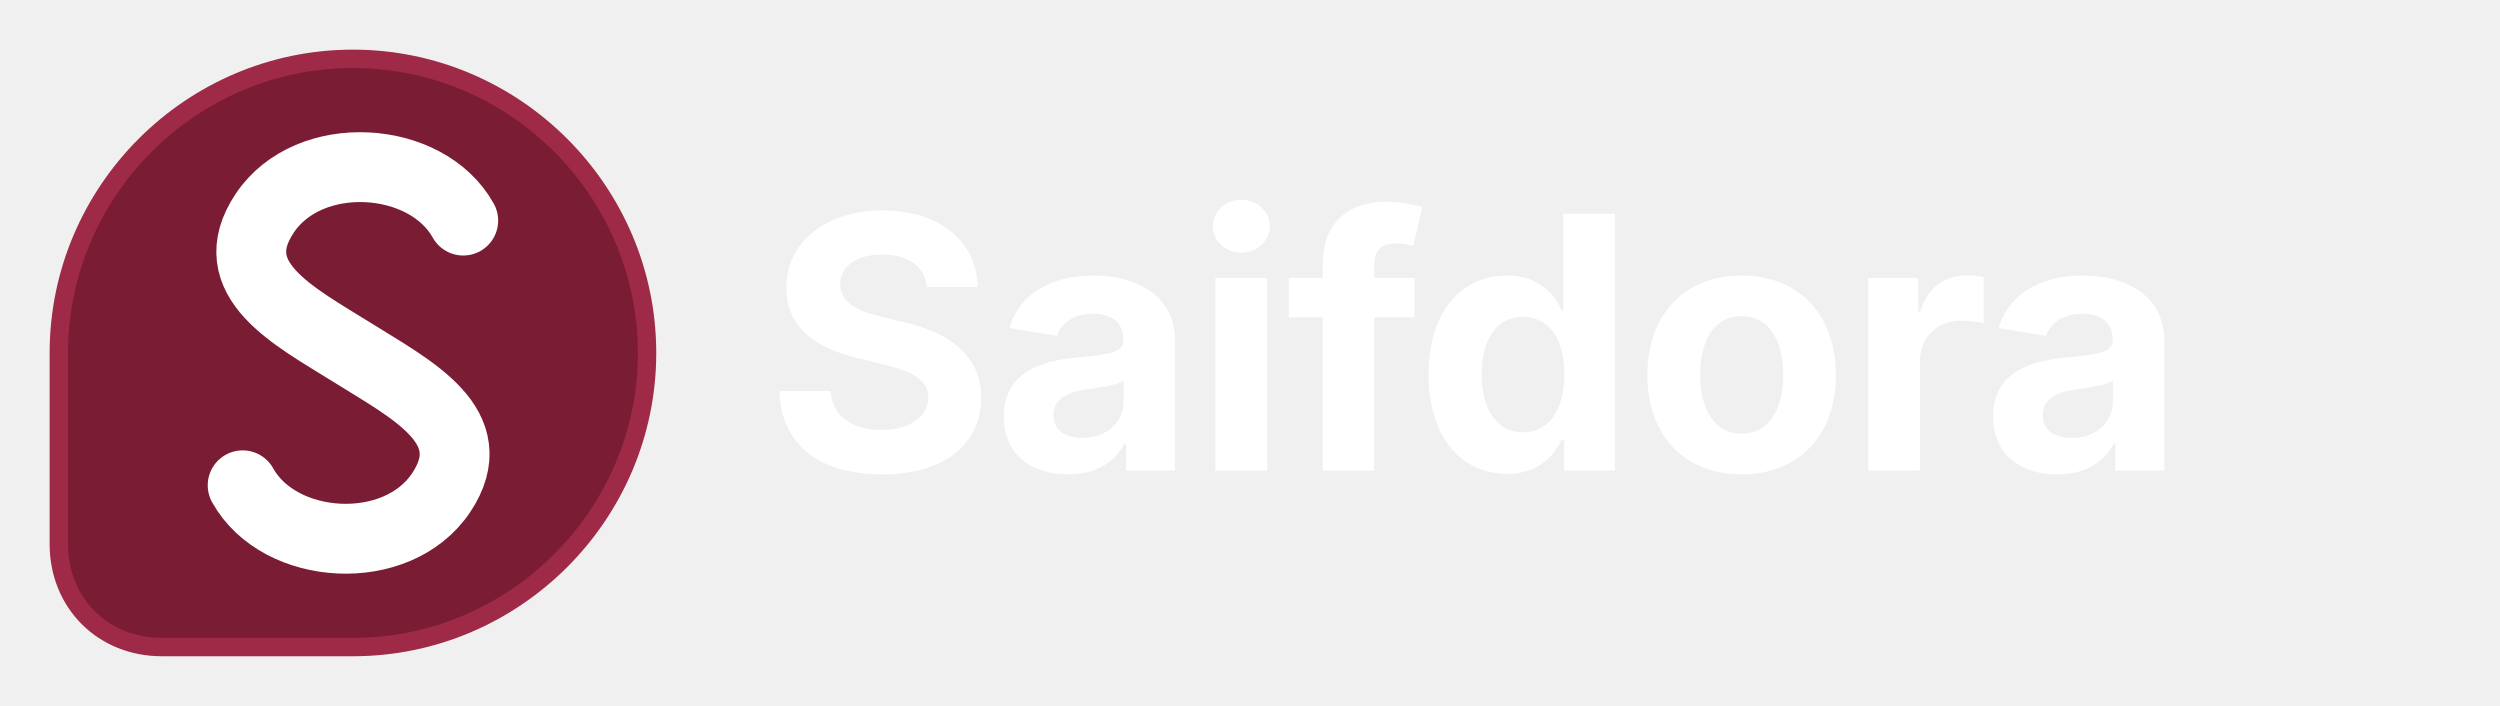
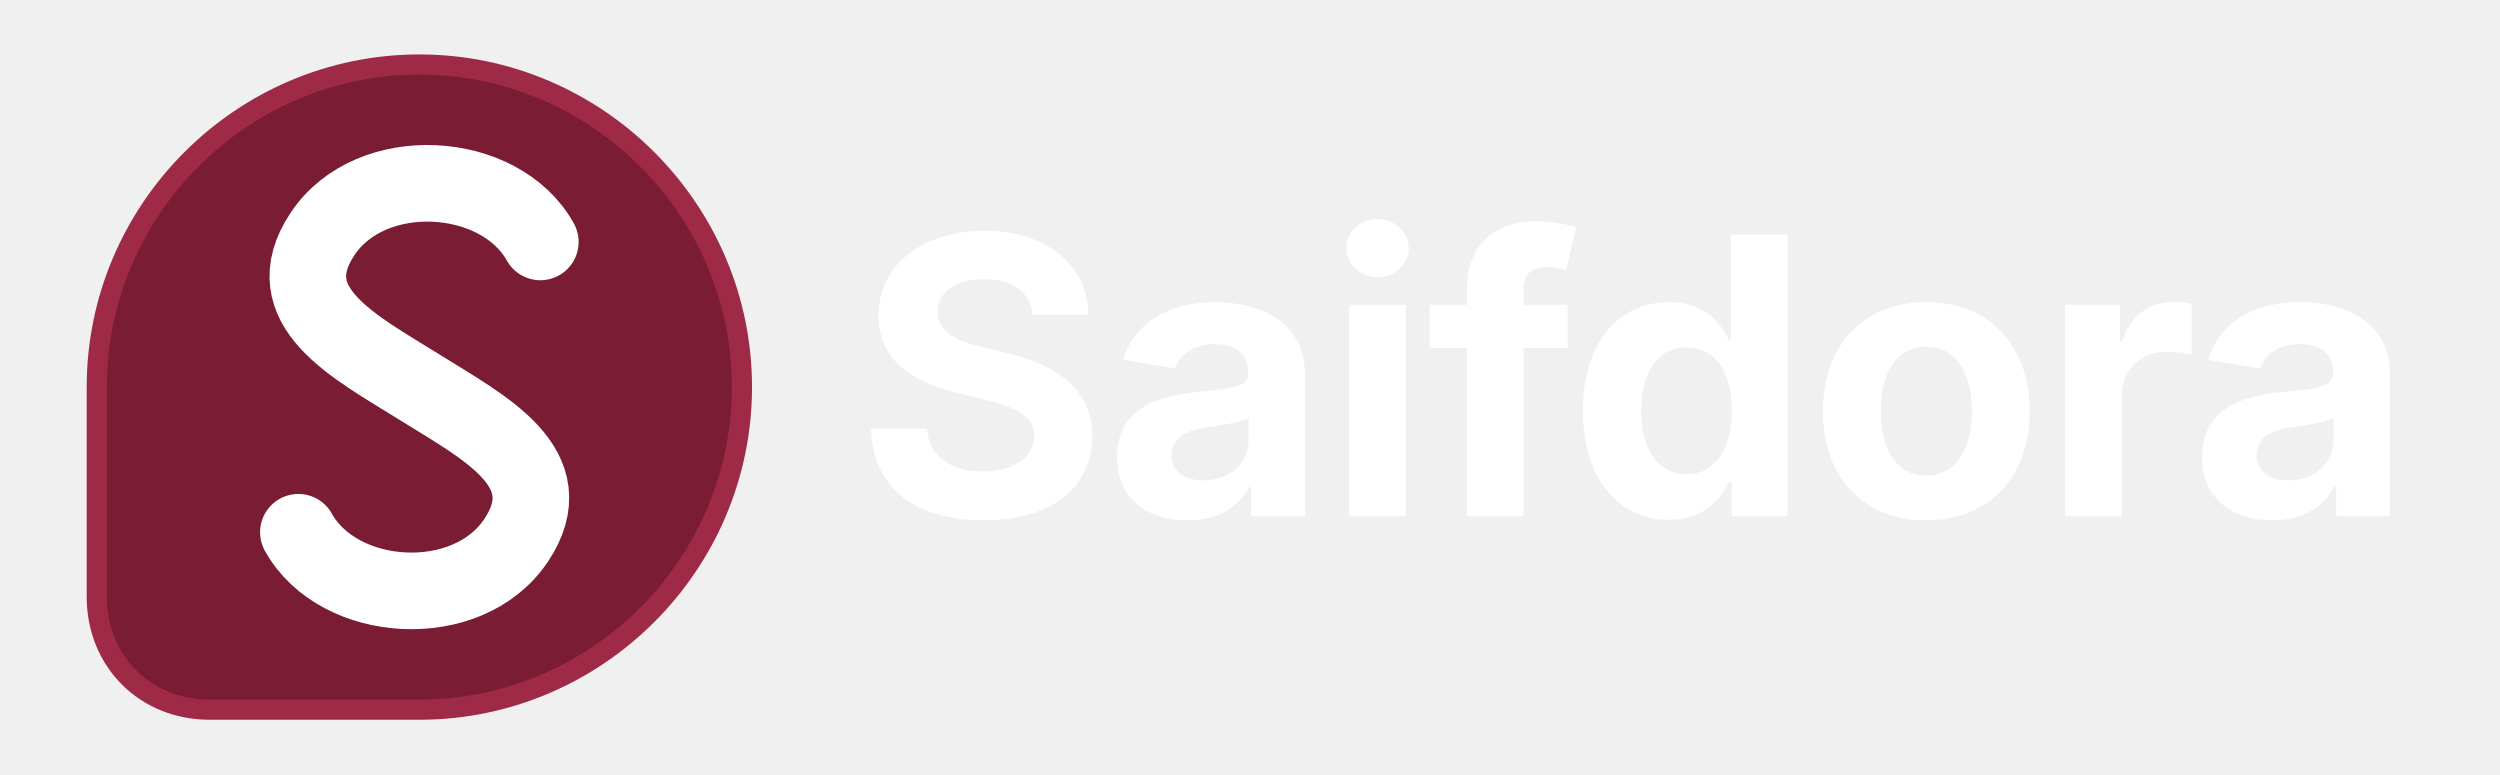
- <svg xmlns="http://www.w3.org/2000/svg" viewBox="0 0 340 96" width="340" height="96">
-   <path d="M 48 8 C 70 8 88 26 88 48 C 88 70 70 88 48 88 L 22 88 C 14 88 8 82 8 74 L 8 48 C 8 26 26 8 48 8 Z" fill="#7a1c33" stroke="#9e2a47" stroke-width="2.5" />
-   <path d="M 63 30 C 58 21 42 20 36 29 C 30 38 40 43 48 48 C 56 53 66 58 60 67 C 54 76 38 75 33 66" fill="none" stroke="#ffffff" stroke-width="9.5" stroke-linecap="round" />
-   <text x="104" y="64" fill="#ffffff" font-family="Cantarell, Adwaita Sans, Inter, sans-serif" font-size="48" font-weight="700" letter-spacing="-0.5">Saifdora</text>
+ <svg xmlns="http://www.w3.org/2000/svg" viewBox="0 0 310 96" width="310" height="96">
+   <path d="M 52 8 C 74 8 92 26 92 48 C 92 70 74 88 52 88 L 26 88 C 18 88 12 82 12 74 L 12 48 C 12 26 30 8 52 8 Z" fill="#7a1c33" stroke="#9e2a47" stroke-width="2.5" />
+   <path d="M 67 30 C 62 21 46 20 40 29 C 34 38 44 43 52 48 C 60 53 70 58 64 67 C 58 76 42 75 37 66" fill="none" stroke="#ffffff" stroke-width="9.5" stroke-linecap="round" />
+   <text x="106" y="64" fill="#ffffff" font-family="Cantarell, Adwaita Sans, Inter, sans-serif" font-size="48" font-weight="700" letter-spacing="-0.5">Saifdora</text>
</svg>
